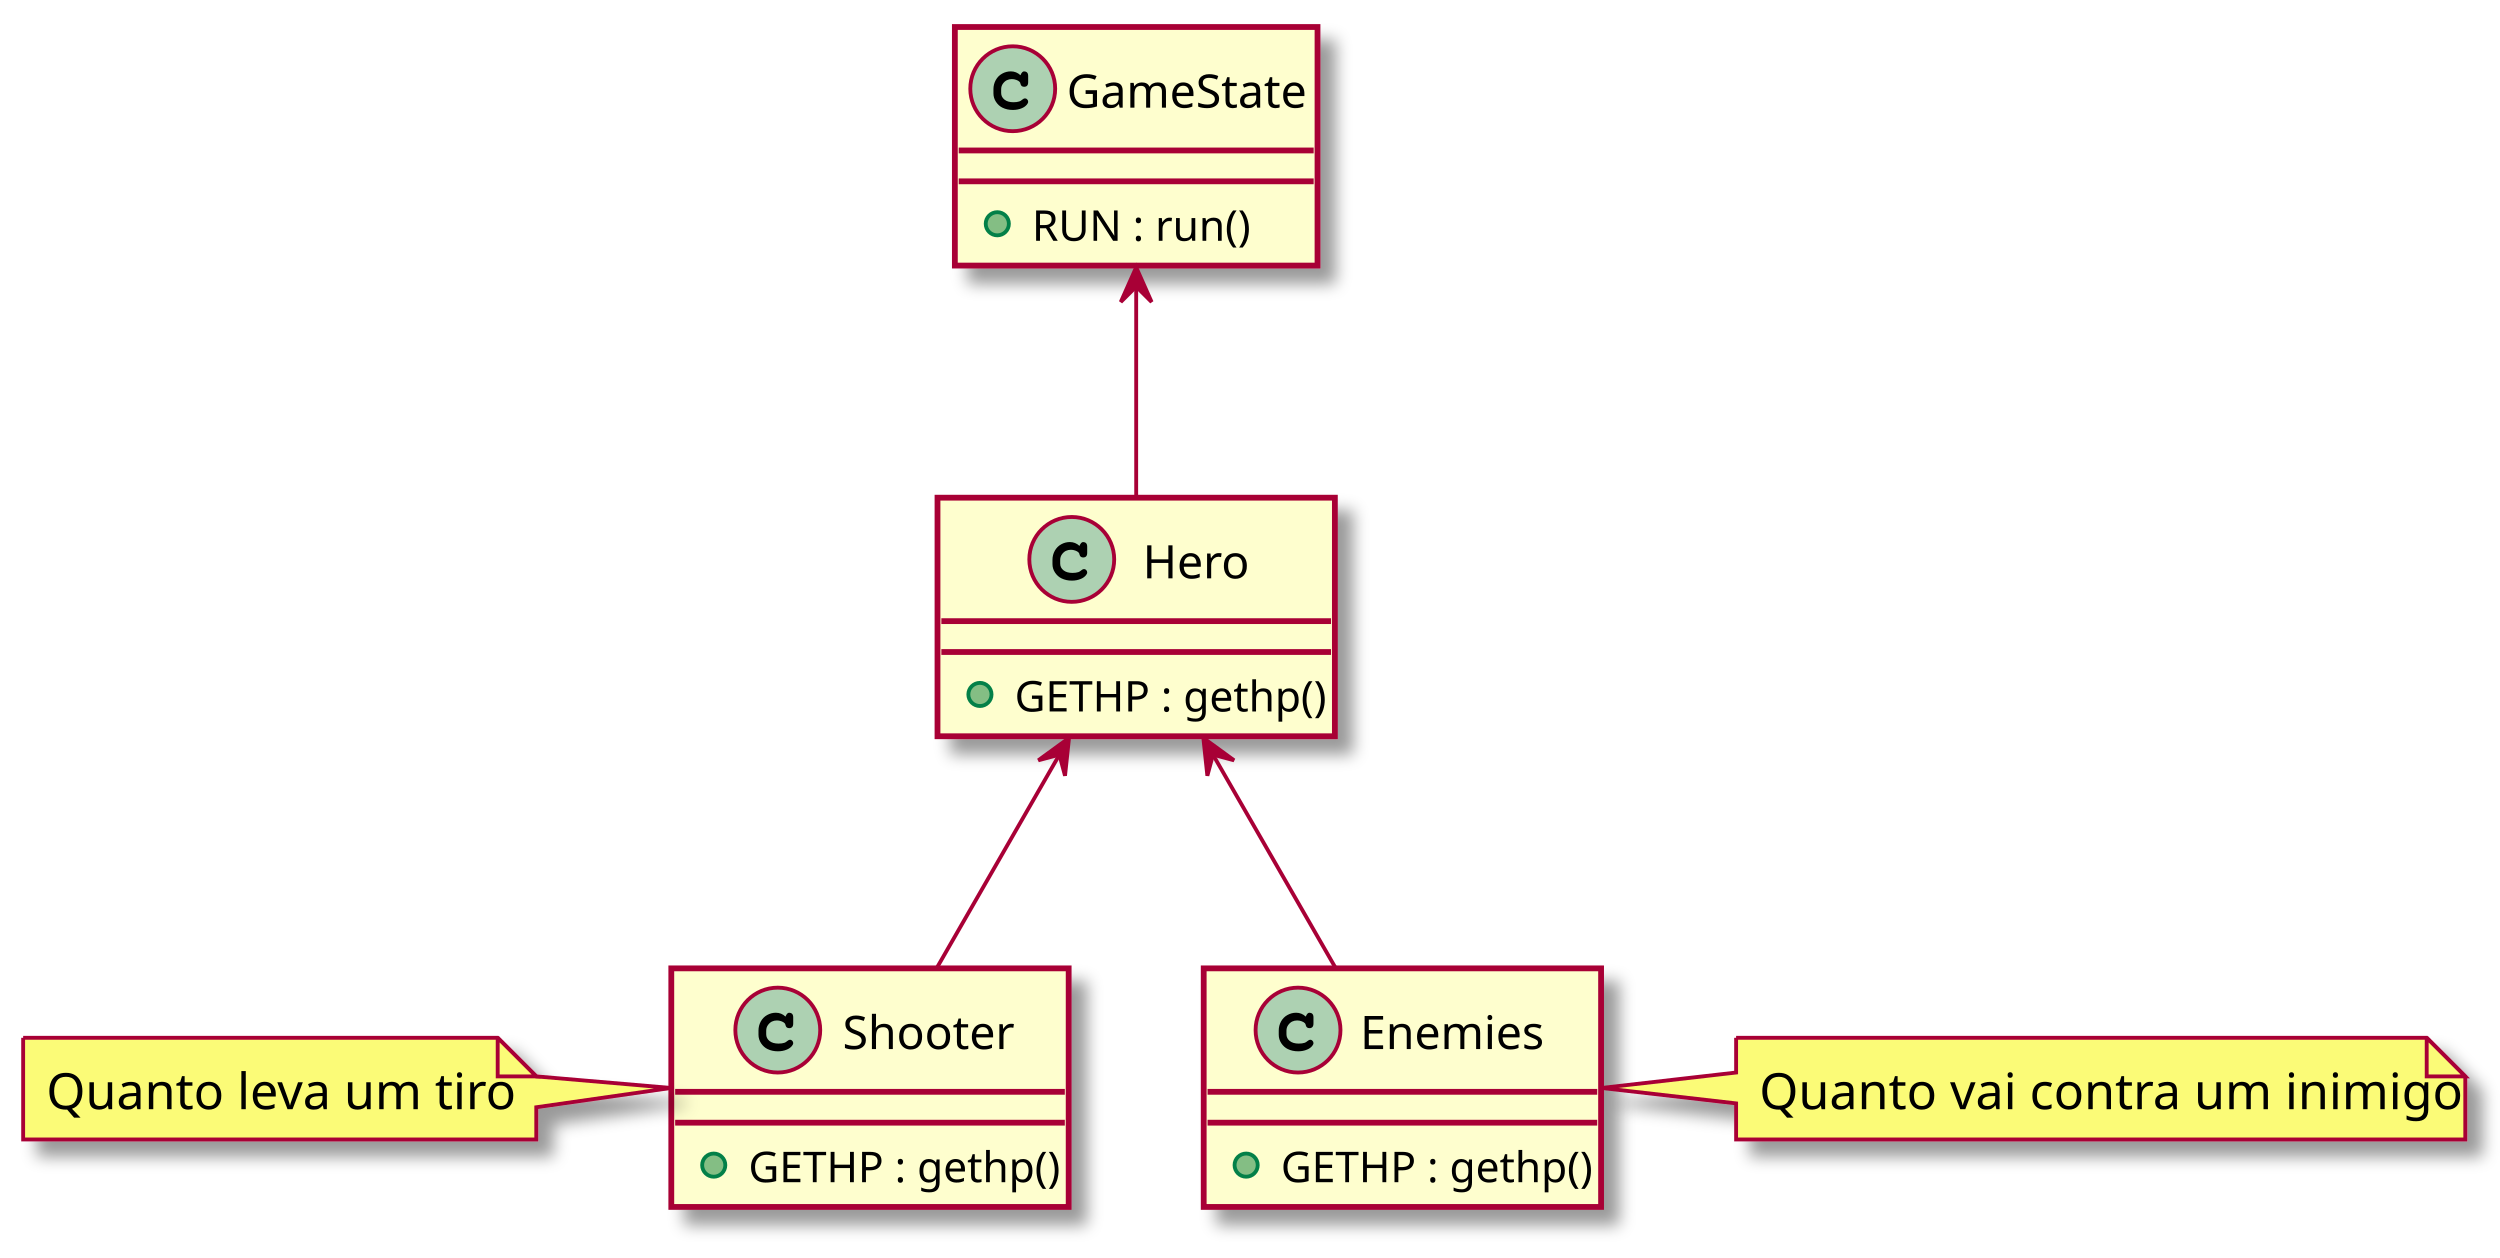
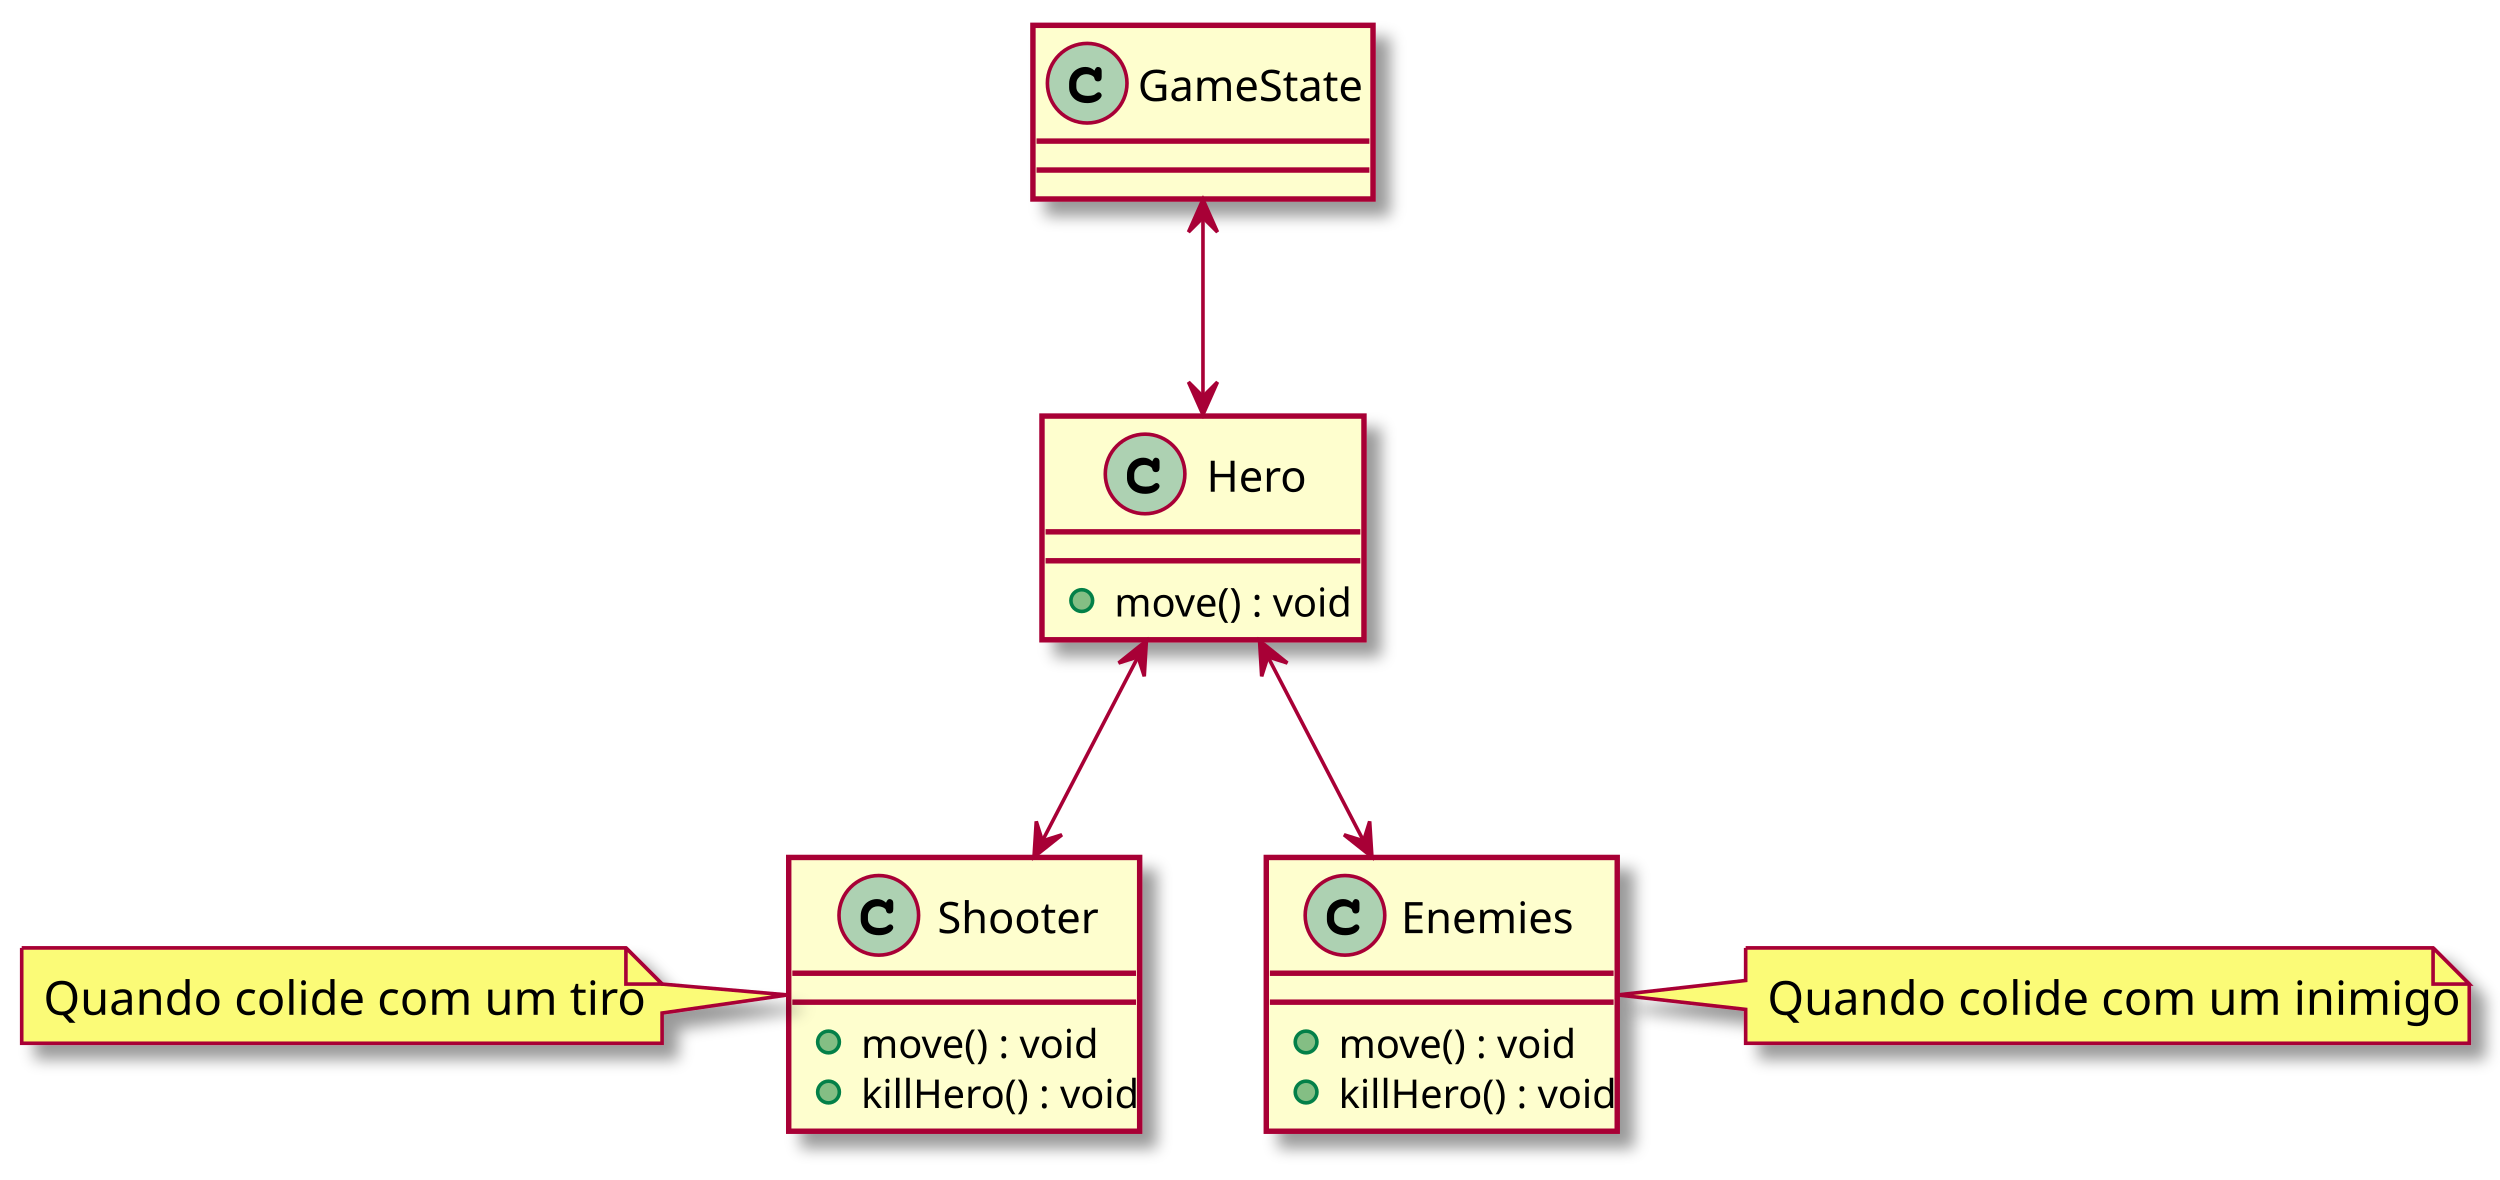
- <svg xmlns="http://www.w3.org/2000/svg" contentScriptType="application/ecmascript" contentStyleType="text/css" height="326px" preserveAspectRatio="none" style="width:648px;height:326px;background:#FFFFFF;" version="1.1" viewBox="0 0 648 326" width="648px" zoomAndPan="magnify">
+ <svg xmlns="http://www.w3.org/2000/svg" contentScriptType="application/ecmascript" contentStyleType="text/css" height="326px" preserveAspectRatio="none" style="width:691px;height:326px;background:#FFFFFF;" version="1.1" viewBox="0 0 691 326" width="691px" zoomAndPan="magnify">
  <defs>
-     <filter height="300%" id="f16t5awph6glwy" width="300%" x="-1" y="-1">
+     <filter height="300%" id="f1a4oi3jnqwo8y" width="300%" x="-1" y="-1">
      <feGaussianBlur result="blurOut" stdDeviation="2.0" />
      <feColorMatrix in="blurOut" result="blurOut2" type="matrix" values="0 0 0 0 0 0 0 0 0 0 0 0 0 0 0 0 0 0 .4 0" />
      <feOffset dx="4.0" dy="4.0" in="blurOut2" result="blurOut3" />
      <feBlend in="SourceGraphic" in2="blurOut3" mode="normal" />
    </filter>
  </defs>
  <g>
-     <rect codeLine="5" fill="#FEFECE" filter="url(#f16t5awph6glwy)" height="61.836" id="GameState" style="stroke:#A80036;stroke-width:1.5;" width="94" x="247.5" y="7" />
-     <ellipse cx="262.5" cy="23" fill="#ADD1B2" rx="11" ry="11" style="stroke:#A80036;stroke-width:1.0;" />
-     <path d="M264.5,19.5 Q264.703,19 264.938,18.75 Q265.172,18.5 265.438,18.5 Q265.906,18.5 266.203,18.781 Q266.5,19.062 266.5,19.719 L266.5,21.281 Q266.5,21.938 266.219,22.219 Q265.938,22.5 265.5,22.5 Q265.109,22.5 264.859,22.328 Q264.609,22.156 264.5,21.703 Q264.453,21.391 264.281,21.219 Q263.969,20.891 263.406,20.703 Q262.844,20.5 262.281,20.5 Q261.578,20.5 260.984,20.781 Q260.406,21.062 259.953,21.688 Q259.5,22.312 259.5,23.172 L259.5,24.094 Q259.5,25.125 260.344,25.812 Q261.188,26.5 262.688,26.5 Q263.578,26.5 264.203,26.297 Q264.562,26.188 264.969,25.828 Q265.234,25.625 265.375,25.562 Q265.516,25.5 265.688,25.5 Q266.016,25.5 266.25,25.766 Q266.5,26.016 266.5,26.375 Q266.5,26.719 266.156,27.125 Q265.656,27.719 264.859,28.047 Q263.812,28.5 262.531,28.5 Q261.031,28.5 259.828,27.906 Q258.859,27.438 258.172,26.422 Q257.5,25.406 257.5,24.203 L257.5,23.109 Q257.5,21.859 258.094,20.766 Q258.703,19.672 259.75,19.094 Q260.812,18.5 262,18.5 Q262.719,18.5 263.344,18.75 Q263.969,19 264.5,19.5 Z " fill="#000000" />
-     <text fill="#000000" font-family="sans-serif" font-size="12" lengthAdjust="spacing" textLength="62" x="276.5" y="27.91">GameState</text>
-     <line style="stroke:#A80036;stroke-width:1.5;" x1="248.5" x2="340.5" y1="39" y2="39" />
-     <line style="stroke:#A80036;stroke-width:1.5;" x1="248.5" x2="340.5" y1="47" y2="47" />
-     <ellipse cx="258.5" cy="58" fill="#84BE84" rx="3" ry="3" style="stroke:#038048;stroke-width:1.0;" />
-     <text fill="#000000" font-family="sans-serif" font-size="11" lengthAdjust="spacing" textLength="54" x="267.5" y="62.419">RUN : run()</text>
-     <rect codeLine="11" fill="#FEFECE" filter="url(#f16t5awph6glwy)" height="61.836" id="Hero" style="stroke:#A80036;stroke-width:1.5;" width="103" x="243" y="129" />
-     <ellipse cx="277.8" cy="145" fill="#ADD1B2" rx="11" ry="11" style="stroke:#A80036;stroke-width:1.0;" />
-     <path d="M279.8,141.5 Q280.003,141 280.238,140.75 Q280.472,140.5 280.738,140.5 Q281.206,140.5 281.503,140.781 Q281.8,141.062 281.8,141.719 L281.8,143.281 Q281.8,143.938 281.519,144.219 Q281.238,144.5 280.8,144.5 Q280.409,144.5 280.159,144.328 Q279.909,144.156 279.8,143.703 Q279.753,143.391 279.581,143.219 Q279.269,142.891 278.706,142.703 Q278.144,142.5 277.581,142.5 Q276.878,142.5 276.284,142.781 Q275.706,143.062 275.253,143.688 Q274.8,144.312 274.8,145.172 L274.8,146.094 Q274.8,147.125 275.644,147.812 Q276.488,148.5 277.988,148.5 Q278.878,148.5 279.503,148.297 Q279.863,148.188 280.269,147.828 Q280.534,147.625 280.675,147.562 Q280.816,147.5 280.988,147.5 Q281.316,147.5 281.55,147.766 Q281.8,148.016 281.8,148.375 Q281.8,148.719 281.456,149.125 Q280.956,149.719 280.159,150.047 Q279.113,150.5 277.831,150.5 Q276.331,150.5 275.128,149.906 Q274.159,149.438 273.472,148.422 Q272.8,147.406 272.8,146.203 L272.8,145.109 Q272.8,143.859 273.394,142.766 Q274.003,141.672 275.05,141.094 Q276.113,140.5 277.3,140.5 Q278.019,140.5 278.644,140.75 Q279.269,141 279.8,141.5 Z " fill="#000000" />
-     <text fill="#000000" font-family="sans-serif" font-size="12" lengthAdjust="spacing" textLength="27" x="296.2" y="149.91">Hero</text>
-     <line style="stroke:#A80036;stroke-width:1.5;" x1="244" x2="345" y1="161" y2="161" />
-     <line style="stroke:#A80036;stroke-width:1.5;" x1="244" x2="345" y1="169" y2="169" />
-     <ellipse cx="254" cy="180" fill="#84BE84" rx="3" ry="3" style="stroke:#038048;stroke-width:1.0;" />
-     <text fill="#000000" font-family="sans-serif" font-size="11" lengthAdjust="spacing" textLength="77" x="263" y="184.419">GETHP : gethp()</text>
-     <rect codeLine="18" fill="#FEFECE" filter="url(#f16t5awph6glwy)" height="61.836" id="Shooter" style="stroke:#A80036;stroke-width:1.5;" width="103" x="174" y="251" />
-     <ellipse cx="201.6" cy="267" fill="#ADD1B2" rx="11" ry="11" style="stroke:#A80036;stroke-width:1.0;" />
-     <path d="M203.6,263.5 Q203.803,263 204.037,262.75 Q204.272,262.5 204.537,262.5 Q205.006,262.5 205.303,262.781 Q205.6,263.062 205.6,263.719 L205.6,265.281 Q205.6,265.938 205.319,266.219 Q205.037,266.5 204.6,266.5 Q204.209,266.5 203.959,266.328 Q203.709,266.156 203.6,265.703 Q203.553,265.391 203.381,265.219 Q203.069,264.891 202.506,264.703 Q201.944,264.5 201.381,264.5 Q200.678,264.5 200.084,264.781 Q199.506,265.062 199.053,265.688 Q198.6,266.312 198.6,267.172 L198.6,268.094 Q198.6,269.125 199.444,269.812 Q200.287,270.5 201.787,270.5 Q202.678,270.5 203.303,270.297 Q203.662,270.188 204.069,269.828 Q204.334,269.625 204.475,269.562 Q204.616,269.5 204.787,269.5 Q205.116,269.5 205.35,269.766 Q205.6,270.016 205.6,270.375 Q205.6,270.719 205.256,271.125 Q204.756,271.719 203.959,272.047 Q202.912,272.5 201.631,272.5 Q200.131,272.5 198.928,271.906 Q197.959,271.438 197.272,270.422 Q196.6,269.406 196.6,268.203 L196.6,267.109 Q196.6,265.859 197.194,264.766 Q197.803,263.672 198.85,263.094 Q199.912,262.5 201.1,262.5 Q201.819,262.5 202.444,262.75 Q203.069,263 203.6,263.5 Z " fill="#000000" />
-     <text fill="#000000" font-family="sans-serif" font-size="12" lengthAdjust="spacing" textLength="43" x="218.4" y="271.91">Shooter</text>
-     <line style="stroke:#A80036;stroke-width:1.5;" x1="175" x2="276" y1="283" y2="283" />
-     <line style="stroke:#A80036;stroke-width:1.5;" x1="175" x2="276" y1="291" y2="291" />
-     <ellipse cx="185" cy="302" fill="#84BE84" rx="3" ry="3" style="stroke:#038048;stroke-width:1.0;" />
-     <text fill="#000000" font-family="sans-serif" font-size="11" lengthAdjust="spacing" textLength="77" x="194" y="306.419">GETHP : gethp()</text>
-     <rect codeLine="24" fill="#FEFECE" filter="url(#f16t5awph6glwy)" height="61.836" id="Enemies" style="stroke:#A80036;stroke-width:1.5;" width="103" x="312" y="251" />
-     <ellipse cx="336.45" cy="267" fill="#ADD1B2" rx="11" ry="11" style="stroke:#A80036;stroke-width:1.0;" />
-     <path d="M338.45,263.5 Q338.653,263 338.887,262.75 Q339.122,262.5 339.387,262.5 Q339.856,262.5 340.153,262.781 Q340.45,263.062 340.45,263.719 L340.45,265.281 Q340.45,265.938 340.169,266.219 Q339.887,266.5 339.45,266.5 Q339.059,266.5 338.809,266.328 Q338.559,266.156 338.45,265.703 Q338.403,265.391 338.231,265.219 Q337.919,264.891 337.356,264.703 Q336.794,264.5 336.231,264.5 Q335.528,264.5 334.934,264.781 Q334.356,265.062 333.903,265.688 Q333.45,266.312 333.45,267.172 L333.45,268.094 Q333.45,269.125 334.294,269.812 Q335.137,270.5 336.637,270.5 Q337.528,270.5 338.153,270.297 Q338.512,270.188 338.919,269.828 Q339.184,269.625 339.325,269.562 Q339.466,269.5 339.637,269.5 Q339.966,269.5 340.2,269.766 Q340.45,270.016 340.45,270.375 Q340.45,270.719 340.106,271.125 Q339.606,271.719 338.809,272.047 Q337.762,272.5 336.481,272.5 Q334.981,272.5 333.778,271.906 Q332.809,271.438 332.122,270.422 Q331.45,269.406 331.45,268.203 L331.45,267.109 Q331.45,265.859 332.044,264.766 Q332.653,263.672 333.7,263.094 Q334.762,262.5 335.95,262.5 Q336.669,262.5 337.294,262.75 Q337.919,263 338.45,263.5 Z " fill="#000000" />
-     <text fill="#000000" font-family="sans-serif" font-size="12" lengthAdjust="spacing" textLength="50" x="352.55" y="271.91">Enemies</text>
-     <line style="stroke:#A80036;stroke-width:1.5;" x1="313" x2="414" y1="283" y2="283" />
-     <line style="stroke:#A80036;stroke-width:1.5;" x1="313" x2="414" y1="291" y2="291" />
-     <ellipse cx="323" cy="302" fill="#84BE84" rx="3" ry="3" style="stroke:#038048;stroke-width:1.0;" />
-     <text fill="#000000" font-family="sans-serif" font-size="11" lengthAdjust="spacing" textLength="77" x="332" y="306.419">GETHP : gethp()</text>
-     <path d="M6,269 L6,295.352 A0,0 0 0 0 6,295.352 L139,295.352 A0,0 0 0 0 139,295.352 L139,287 L173.89,282 L139,279 L139,279 L129,269 L6,269 A0,0 0 0 0 6,269 " fill="#FBFB77" filter="url(#f16t5awph6glwy)" style="stroke:#A80036;stroke-width:1.0;" />
-     <path d="M129,269 L129,279 L139,279 L129,269 " fill="#FBFB77" style="stroke:#A80036;stroke-width:1.0;" />
-     <text fill="#000000" font-family="sans-serif" font-size="13" lengthAdjust="spacing" textLength="112" x="12" y="287.495">Quanto leva um tiro</text>
-     <path d="M450,269 L450,278 L415.11,282 L450,286 L450,295.352 A0,0 0 0 0 450,295.352 L639,295.352 A0,0 0 0 0 639,295.352 L639,279 L629,269 L450,269 A0,0 0 0 0 450,269 " fill="#FBFB77" filter="url(#f16t5awph6glwy)" style="stroke:#A80036;stroke-width:1.0;" />
-     <path d="M629,269 L629,279 L639,279 L629,269 " fill="#FBFB77" style="stroke:#A80036;stroke-width:1.0;" />
-     <text fill="#000000" font-family="sans-serif" font-size="13" lengthAdjust="spacing" textLength="168" x="456" y="287.495">Quanto vai contra um inimigo</text>
-     <path codeLine="9" d="M294.5,74.52 C294.5,91.75 294.5,112.24 294.5,128.73 " fill="none" id="GameState-backto-Hero" style="stroke:#A80036;stroke-width:1.0;" />
-     <polygon fill="#A80036" points="294.5,69.28,290.5,78.28,294.5,74.28,298.5,78.28,294.5,69.28" style="stroke:#A80036;stroke-width:1.0;" />
-     <path codeLine="15" d="M274.59,195.63 C264.57,213.05 252.55,233.96 242.91,250.73 " fill="none" id="Hero-backto-Shooter" style="stroke:#A80036;stroke-width:1.0;" />
-     <polygon fill="#A80036" points="277.09,191.28,269.125,197.073,274.589,195.61,276.053,201.074,277.09,191.28" style="stroke:#A80036;stroke-width:1.0;" />
-     <path codeLine="16" d="M314.41,195.63 C324.43,213.05 336.45,233.96 346.09,250.73 " fill="none" id="Hero-backto-Enemies" style="stroke:#A80036;stroke-width:1.0;" />
-     <polygon fill="#A80036" points="311.91,191.28,312.947,201.074,314.411,195.61,319.875,197.073,311.91,191.28" style="stroke:#A80036;stroke-width:1.0;" />
+     <rect codeLine="5" fill="#FEFECE" filter="url(#f1a4oi3jnqwo8y)" height="48" id="GameState" style="stroke:#A80036;stroke-width:1.5;" width="94" x="285.5" y="7" />
+     <ellipse cx="300.5" cy="23" fill="#ADD1B2" rx="11" ry="11" style="stroke:#A80036;stroke-width:1.0;" />
+     <path d="M302.5,19.5 Q302.703,19 302.938,18.75 Q303.172,18.5 303.438,18.5 Q303.906,18.5 304.203,18.781 Q304.5,19.062 304.5,19.719 L304.5,21.281 Q304.5,21.938 304.219,22.219 Q303.938,22.5 303.5,22.5 Q303.109,22.5 302.859,22.328 Q302.609,22.156 302.5,21.703 Q302.453,21.391 302.281,21.219 Q301.969,20.891 301.406,20.703 Q300.844,20.5 300.281,20.5 Q299.578,20.5 298.984,20.781 Q298.406,21.062 297.953,21.688 Q297.5,22.312 297.5,23.172 L297.5,24.094 Q297.5,25.125 298.344,25.812 Q299.188,26.5 300.688,26.5 Q301.578,26.5 302.203,26.297 Q302.562,26.188 302.969,25.828 Q303.234,25.625 303.375,25.562 Q303.516,25.5 303.688,25.5 Q304.016,25.5 304.25,25.766 Q304.5,26.016 304.5,26.375 Q304.5,26.719 304.156,27.125 Q303.656,27.719 302.859,28.047 Q301.812,28.5 300.531,28.5 Q299.031,28.5 297.828,27.906 Q296.859,27.438 296.172,26.422 Q295.5,25.406 295.5,24.203 L295.5,23.109 Q295.5,21.859 296.094,20.766 Q296.703,19.672 297.75,19.094 Q298.812,18.5 300,18.5 Q300.719,18.5 301.344,18.75 Q301.969,19 302.5,19.5 Z " fill="#000000" />
+     <text fill="#000000" font-family="sans-serif" font-size="12" lengthAdjust="spacing" textLength="62" x="314.5" y="27.91">GameState</text>
+     <line style="stroke:#A80036;stroke-width:1.5;" x1="286.5" x2="378.5" y1="39" y2="39" />
+     <line style="stroke:#A80036;stroke-width:1.5;" x1="286.5" x2="378.5" y1="47" y2="47" />
+     <rect codeLine="9" fill="#FEFECE" filter="url(#f1a4oi3jnqwo8y)" height="61.836" id="Hero" style="stroke:#A80036;stroke-width:1.5;" width="89" x="288" y="115" />
+     <ellipse cx="316.5" cy="131" fill="#ADD1B2" rx="11" ry="11" style="stroke:#A80036;stroke-width:1.0;" />
+     <path d="M318.5,127.5 Q318.703,127 318.938,126.75 Q319.172,126.5 319.438,126.5 Q319.906,126.5 320.203,126.781 Q320.5,127.062 320.5,127.719 L320.5,129.281 Q320.5,129.938 320.219,130.219 Q319.938,130.5 319.5,130.5 Q319.109,130.5 318.859,130.328 Q318.609,130.156 318.5,129.703 Q318.453,129.391 318.281,129.219 Q317.969,128.891 317.406,128.703 Q316.844,128.5 316.281,128.5 Q315.578,128.5 314.984,128.781 Q314.406,129.062 313.953,129.688 Q313.5,130.312 313.5,131.172 L313.5,132.094 Q313.5,133.125 314.344,133.812 Q315.188,134.5 316.688,134.5 Q317.578,134.5 318.203,134.297 Q318.562,134.188 318.969,133.828 Q319.234,133.625 319.375,133.562 Q319.516,133.5 319.688,133.5 Q320.016,133.5 320.25,133.766 Q320.5,134.016 320.5,134.375 Q320.5,134.719 320.156,135.125 Q319.656,135.719 318.859,136.047 Q317.812,136.5 316.531,136.5 Q315.031,136.5 313.828,135.906 Q312.859,135.438 312.172,134.422 Q311.5,133.406 311.5,132.203 L311.5,131.109 Q311.5,129.859 312.094,128.766 Q312.703,127.672 313.75,127.094 Q314.812,126.5 316,126.5 Q316.719,126.5 317.344,126.75 Q317.969,127 318.5,127.5 Z " fill="#000000" />
+     <text fill="#000000" font-family="sans-serif" font-size="12" lengthAdjust="spacing" textLength="27" x="333.5" y="135.91">Hero</text>
+     <line style="stroke:#A80036;stroke-width:1.5;" x1="289" x2="376" y1="147" y2="147" />
+     <line style="stroke:#A80036;stroke-width:1.5;" x1="289" x2="376" y1="155" y2="155" />
+     <ellipse cx="299" cy="166" fill="#84BE84" rx="3" ry="3" style="stroke:#038048;stroke-width:1.0;" />
+     <text fill="#000000" font-family="sans-serif" font-size="11" lengthAdjust="spacing" textLength="63" x="308" y="170.419">move() : void</text>
+     <rect codeLine="13" fill="#FEFECE" filter="url(#f1a4oi3jnqwo8y)" height="75.672" id="Shooter" style="stroke:#A80036;stroke-width:1.5;" width="97" x="218" y="237" />
+     <ellipse cx="242.9" cy="253" fill="#ADD1B2" rx="11" ry="11" style="stroke:#A80036;stroke-width:1.0;" />
+     <path d="M244.9,249.5 Q245.103,249 245.338,248.75 Q245.572,248.5 245.838,248.5 Q246.306,248.5 246.603,248.781 Q246.9,249.062 246.9,249.719 L246.9,251.281 Q246.9,251.938 246.619,252.219 Q246.338,252.5 245.9,252.5 Q245.509,252.5 245.259,252.328 Q245.009,252.156 244.9,251.703 Q244.853,251.391 244.681,251.219 Q244.369,250.891 243.806,250.703 Q243.244,250.5 242.681,250.5 Q241.978,250.5 241.384,250.781 Q240.806,251.062 240.353,251.688 Q239.9,252.312 239.9,253.172 L239.9,254.094 Q239.9,255.125 240.744,255.812 Q241.588,256.5 243.088,256.5 Q243.978,256.5 244.603,256.297 Q244.963,256.188 245.369,255.828 Q245.634,255.625 245.775,255.562 Q245.916,255.5 246.088,255.5 Q246.416,255.5 246.65,255.766 Q246.9,256.016 246.9,256.375 Q246.9,256.719 246.556,257.125 Q246.056,257.719 245.259,258.047 Q244.213,258.5 242.931,258.5 Q241.431,258.5 240.228,257.906 Q239.259,257.438 238.572,256.422 Q237.9,255.406 237.9,254.203 L237.9,253.109 Q237.9,251.859 238.494,250.766 Q239.103,249.672 240.15,249.094 Q241.213,248.5 242.4,248.5 Q243.119,248.5 243.744,248.75 Q244.369,249 244.9,249.5 Z " fill="#000000" />
+     <text fill="#000000" font-family="sans-serif" font-size="12" lengthAdjust="spacing" textLength="43" x="259.1" y="257.91">Shooter</text>
+     <line style="stroke:#A80036;stroke-width:1.5;" x1="219" x2="314" y1="269" y2="269" />
+     <line style="stroke:#A80036;stroke-width:1.5;" x1="219" x2="314" y1="277" y2="277" />
+     <ellipse cx="229" cy="288" fill="#84BE84" rx="3" ry="3" style="stroke:#038048;stroke-width:1.0;" />
+     <text fill="#000000" font-family="sans-serif" font-size="11" lengthAdjust="spacing" textLength="63" x="238" y="292.419">move() : void</text>
+     <ellipse cx="229" cy="301.836" fill="#84BE84" rx="3" ry="3" style="stroke:#038048;stroke-width:1.0;" />
+     <text fill="#000000" font-family="sans-serif" font-size="11" lengthAdjust="spacing" textLength="71" x="238" y="306.255">killHero() : void</text>
+     <rect codeLine="18" fill="#FEFECE" filter="url(#f1a4oi3jnqwo8y)" height="75.672" id="Enemies" style="stroke:#A80036;stroke-width:1.5;" width="97" x="350" y="237" />
+     <ellipse cx="371.75" cy="253" fill="#ADD1B2" rx="11" ry="11" style="stroke:#A80036;stroke-width:1.0;" />
+     <path d="M373.75,249.5 Q373.953,249 374.188,248.75 Q374.422,248.5 374.688,248.5 Q375.156,248.5 375.453,248.781 Q375.75,249.062 375.75,249.719 L375.75,251.281 Q375.75,251.938 375.469,252.219 Q375.188,252.5 374.75,252.5 Q374.359,252.5 374.109,252.328 Q373.859,252.156 373.75,251.703 Q373.703,251.391 373.531,251.219 Q373.219,250.891 372.656,250.703 Q372.094,250.5 371.531,250.5 Q370.828,250.5 370.234,250.781 Q369.656,251.062 369.203,251.688 Q368.75,252.312 368.75,253.172 L368.75,254.094 Q368.75,255.125 369.594,255.812 Q370.438,256.5 371.938,256.5 Q372.828,256.5 373.453,256.297 Q373.812,256.188 374.219,255.828 Q374.484,255.625 374.625,255.562 Q374.766,255.5 374.938,255.5 Q375.266,255.5 375.5,255.766 Q375.75,256.016 375.75,256.375 Q375.75,256.719 375.406,257.125 Q374.906,257.719 374.109,258.047 Q373.062,258.5 371.781,258.5 Q370.281,258.5 369.078,257.906 Q368.109,257.438 367.422,256.422 Q366.75,255.406 366.75,254.203 L366.75,253.109 Q366.75,251.859 367.344,250.766 Q367.953,249.672 369,249.094 Q370.062,248.5 371.25,248.5 Q371.969,248.5 372.594,248.75 Q373.219,249 373.75,249.5 Z " fill="#000000" />
+     <text fill="#000000" font-family="sans-serif" font-size="12" lengthAdjust="spacing" textLength="50" x="387.25" y="257.91">Enemies</text>
+     <line style="stroke:#A80036;stroke-width:1.5;" x1="351" x2="446" y1="269" y2="269" />
+     <line style="stroke:#A80036;stroke-width:1.5;" x1="351" x2="446" y1="277" y2="277" />
+     <ellipse cx="361" cy="288" fill="#84BE84" rx="3" ry="3" style="stroke:#038048;stroke-width:1.0;" />
+     <text fill="#000000" font-family="sans-serif" font-size="11" lengthAdjust="spacing" textLength="63" x="370" y="292.419">move() : void</text>
+     <ellipse cx="361" cy="301.836" fill="#84BE84" rx="3" ry="3" style="stroke:#038048;stroke-width:1.0;" />
+     <text fill="#000000" font-family="sans-serif" font-size="11" lengthAdjust="spacing" textLength="71" x="370" y="306.255">killHero() : void</text>
+     <path d="M6,262 L6,288.352 A0,0 0 0 0 6,288.352 L183,288.352 A0,0 0 0 0 183,288.352 L183,280 L217.68,275 L183,272 L183,272 L173,262 L6,262 A0,0 0 0 0 6,262 " fill="#FBFB77" filter="url(#f1a4oi3jnqwo8y)" style="stroke:#A80036;stroke-width:1.0;" />
+     <path d="M173,262 L173,272 L183,272 L173,262 " fill="#FBFB77" style="stroke:#A80036;stroke-width:1.0;" />
+     <text fill="#000000" font-family="sans-serif" font-size="13" lengthAdjust="spacing" textLength="156" x="12" y="280.495">Quando colide com um tiro</text>
+     <path d="M482.5,262 L482.5,271 L447.02,275 L482.5,279 L482.5,288.352 A0,0 0 0 0 482.5,288.352 L682.5,288.352 A0,0 0 0 0 682.5,288.352 L682.5,272 L672.5,262 L482.5,262 A0,0 0 0 0 482.5,262 " fill="#FBFB77" filter="url(#f1a4oi3jnqwo8y)" style="stroke:#A80036;stroke-width:1.0;" />
+     <path d="M672.5,262 L672.5,272 L682.5,272 L672.5,262 " fill="#FBFB77" style="stroke:#A80036;stroke-width:1.0;" />
+     <text fill="#000000" font-family="sans-serif" font-size="13" lengthAdjust="spacing" textLength="179" x="488.5" y="280.495">Quando colide com um inimigo</text>
+     <path codeLine="26" d="M332.5,60.56 C332.5,75.38 332.5,93.63 332.5,109.36 " fill="none" id="GameState-Hero" style="stroke:#A80036;stroke-width:1.0;" />
+     <polygon fill="#A80036" points="332.5,114.6,336.5,105.6,332.5,109.6,328.5,105.6,332.5,114.6" style="stroke:#A80036;stroke-width:1.0;" />
+     <polygon fill="#A80036" points="332.5,55.14,328.5,64.14,332.5,60.14,336.5,64.14,332.5,55.14" style="stroke:#A80036;stroke-width:1.0;" />
+     <path codeLine="28" d="M314.41,181.82 C306.29,197.43 296.66,215.96 288.17,232.31 " fill="none" id="Hero-Shooter" style="stroke:#A80036;stroke-width:1.0;" />
+     <polygon fill="#A80036" points="285.8,236.86,293.514,230.736,288.116,232.429,286.423,227.031,285.8,236.86" style="stroke:#A80036;stroke-width:1.0;" />
+     <polygon fill="#A80036" points="316.86,177.1,309.17,183.254,314.561,181.54,316.275,186.931,316.86,177.1" style="stroke:#A80036;stroke-width:1.0;" />
+     <path codeLine="29" d="M350.59,181.82 C358.71,197.43 368.34,215.96 376.83,232.31 " fill="none" id="Hero-Enemies" style="stroke:#A80036;stroke-width:1.0;" />
+     <polygon fill="#A80036" points="379.2,236.86,378.577,227.031,376.884,232.429,371.486,230.736,379.2,236.86" style="stroke:#A80036;stroke-width:1.0;" />
+     <polygon fill="#A80036" points="348.14,177.1,348.725,186.931,350.439,181.54,355.83,183.254,348.14,177.1" style="stroke:#A80036;stroke-width:1.0;" />
  </g>
</svg>
